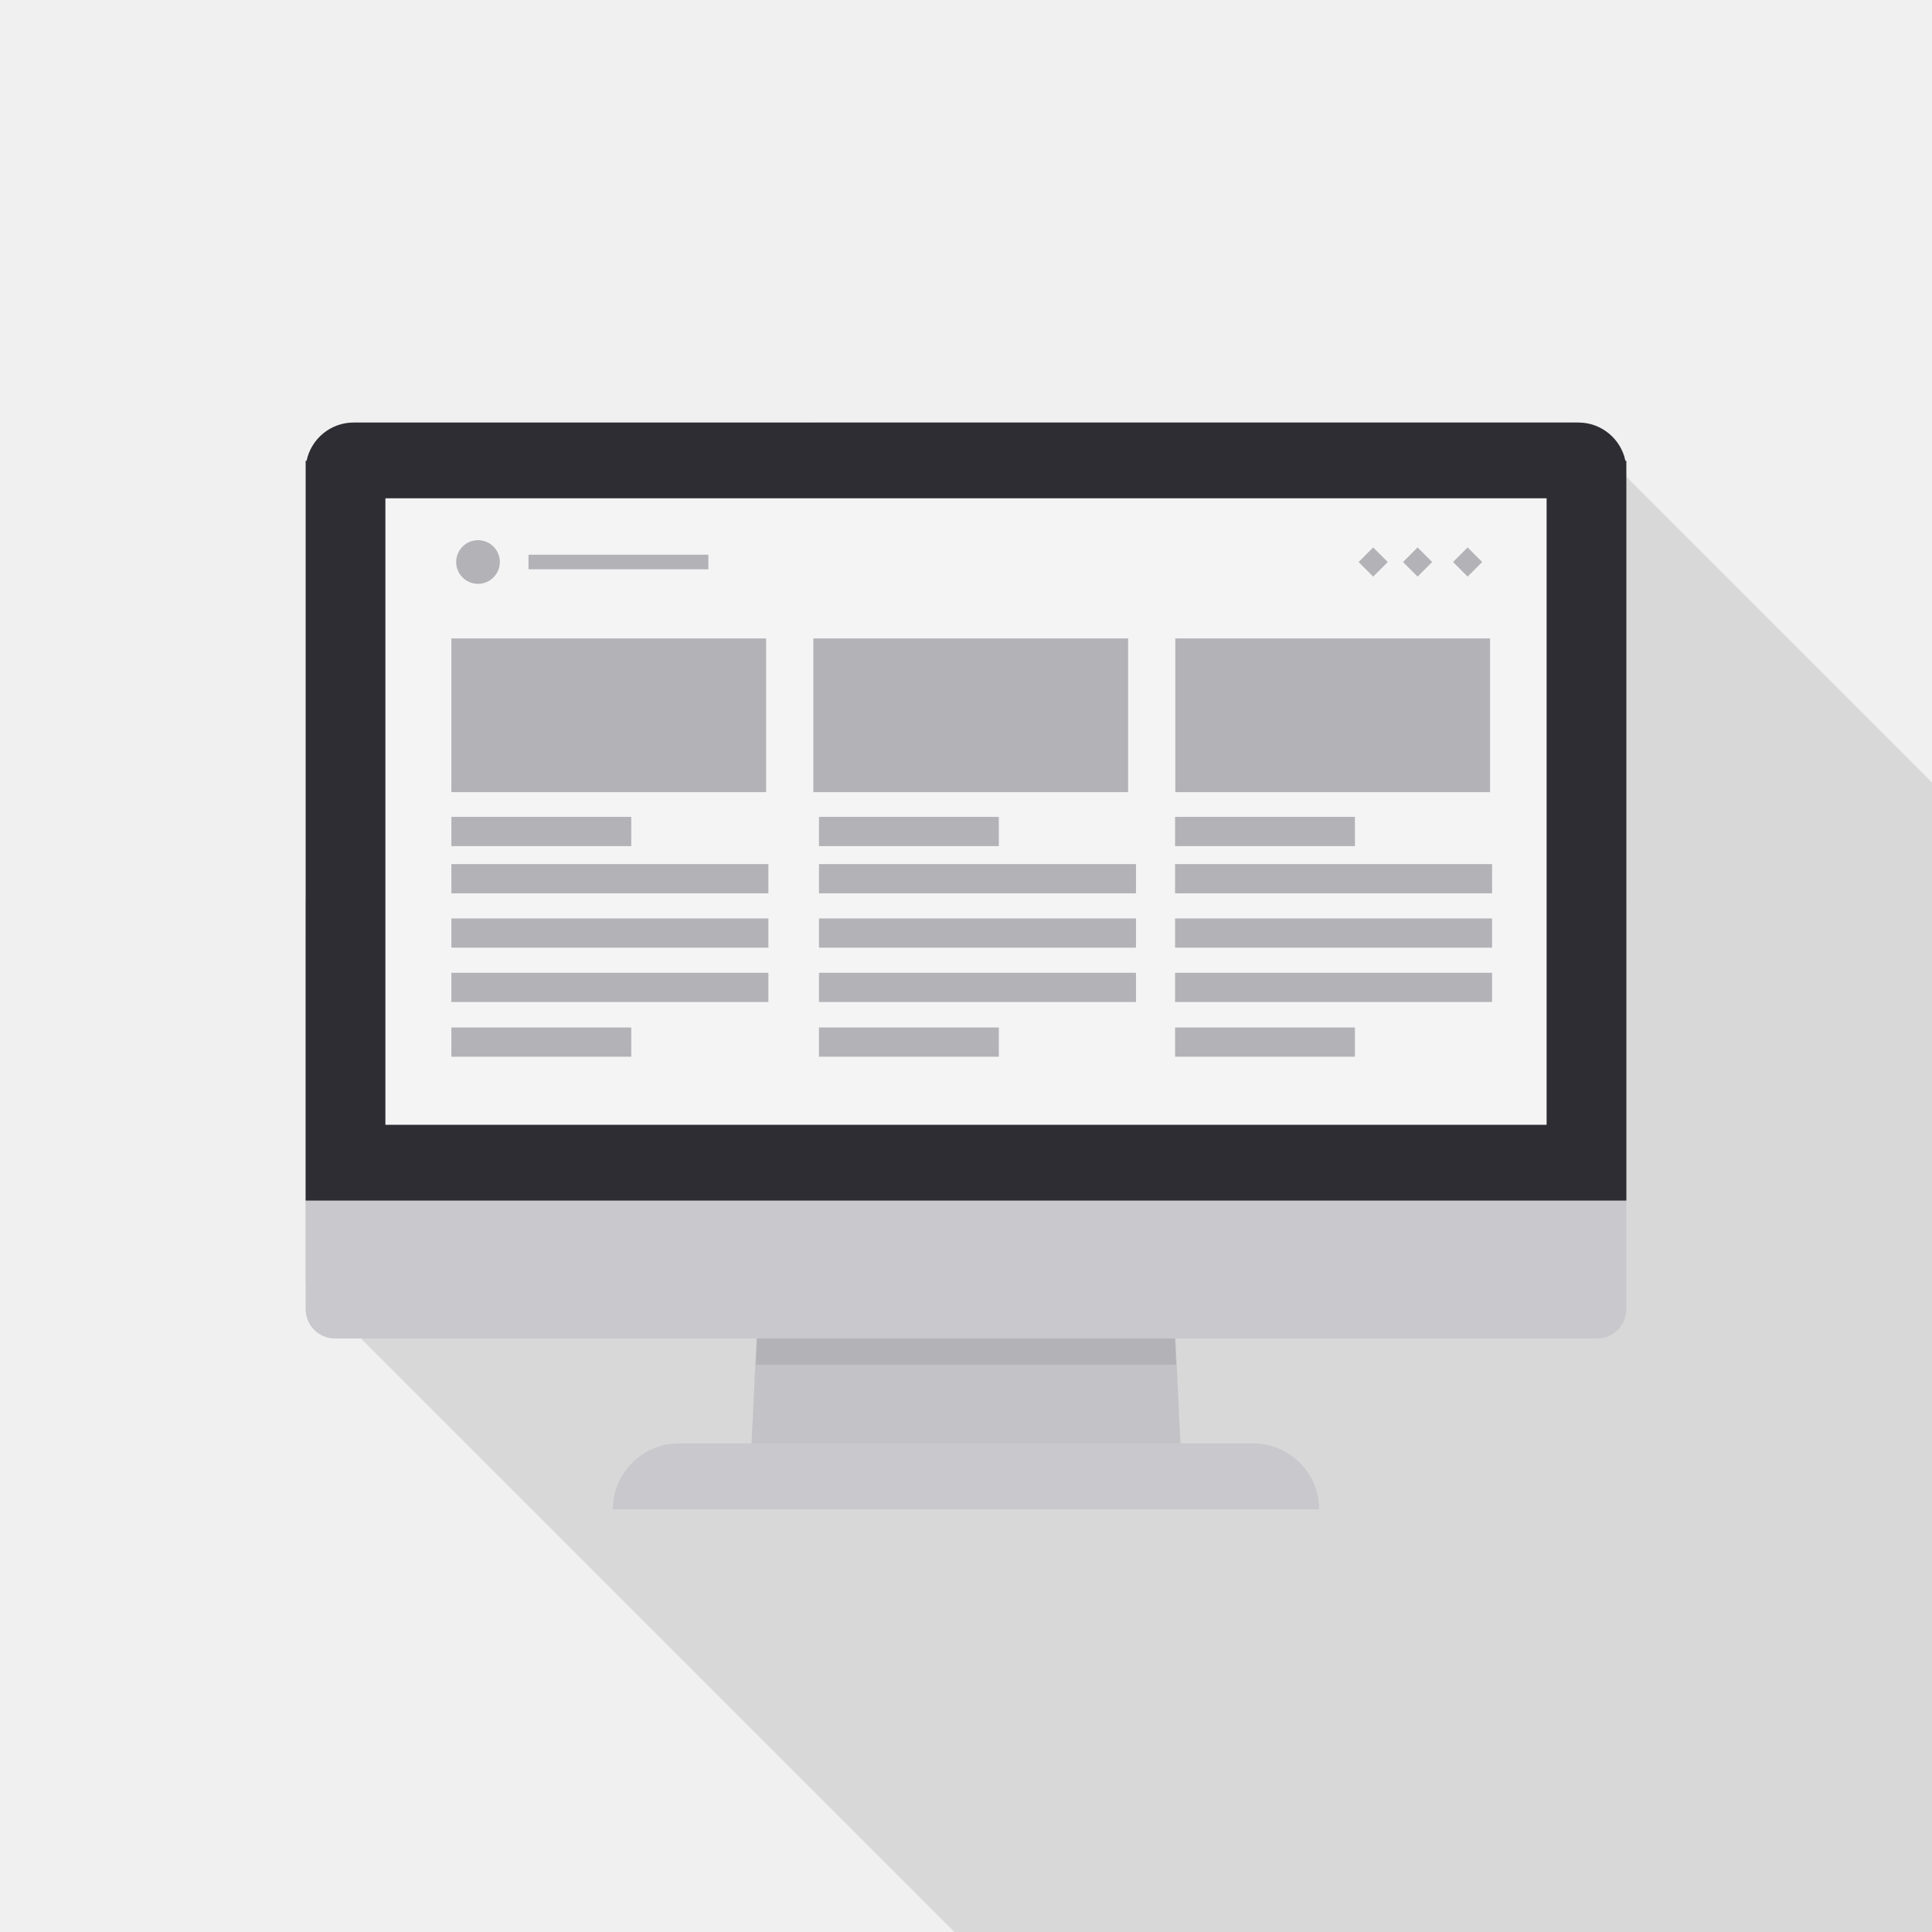
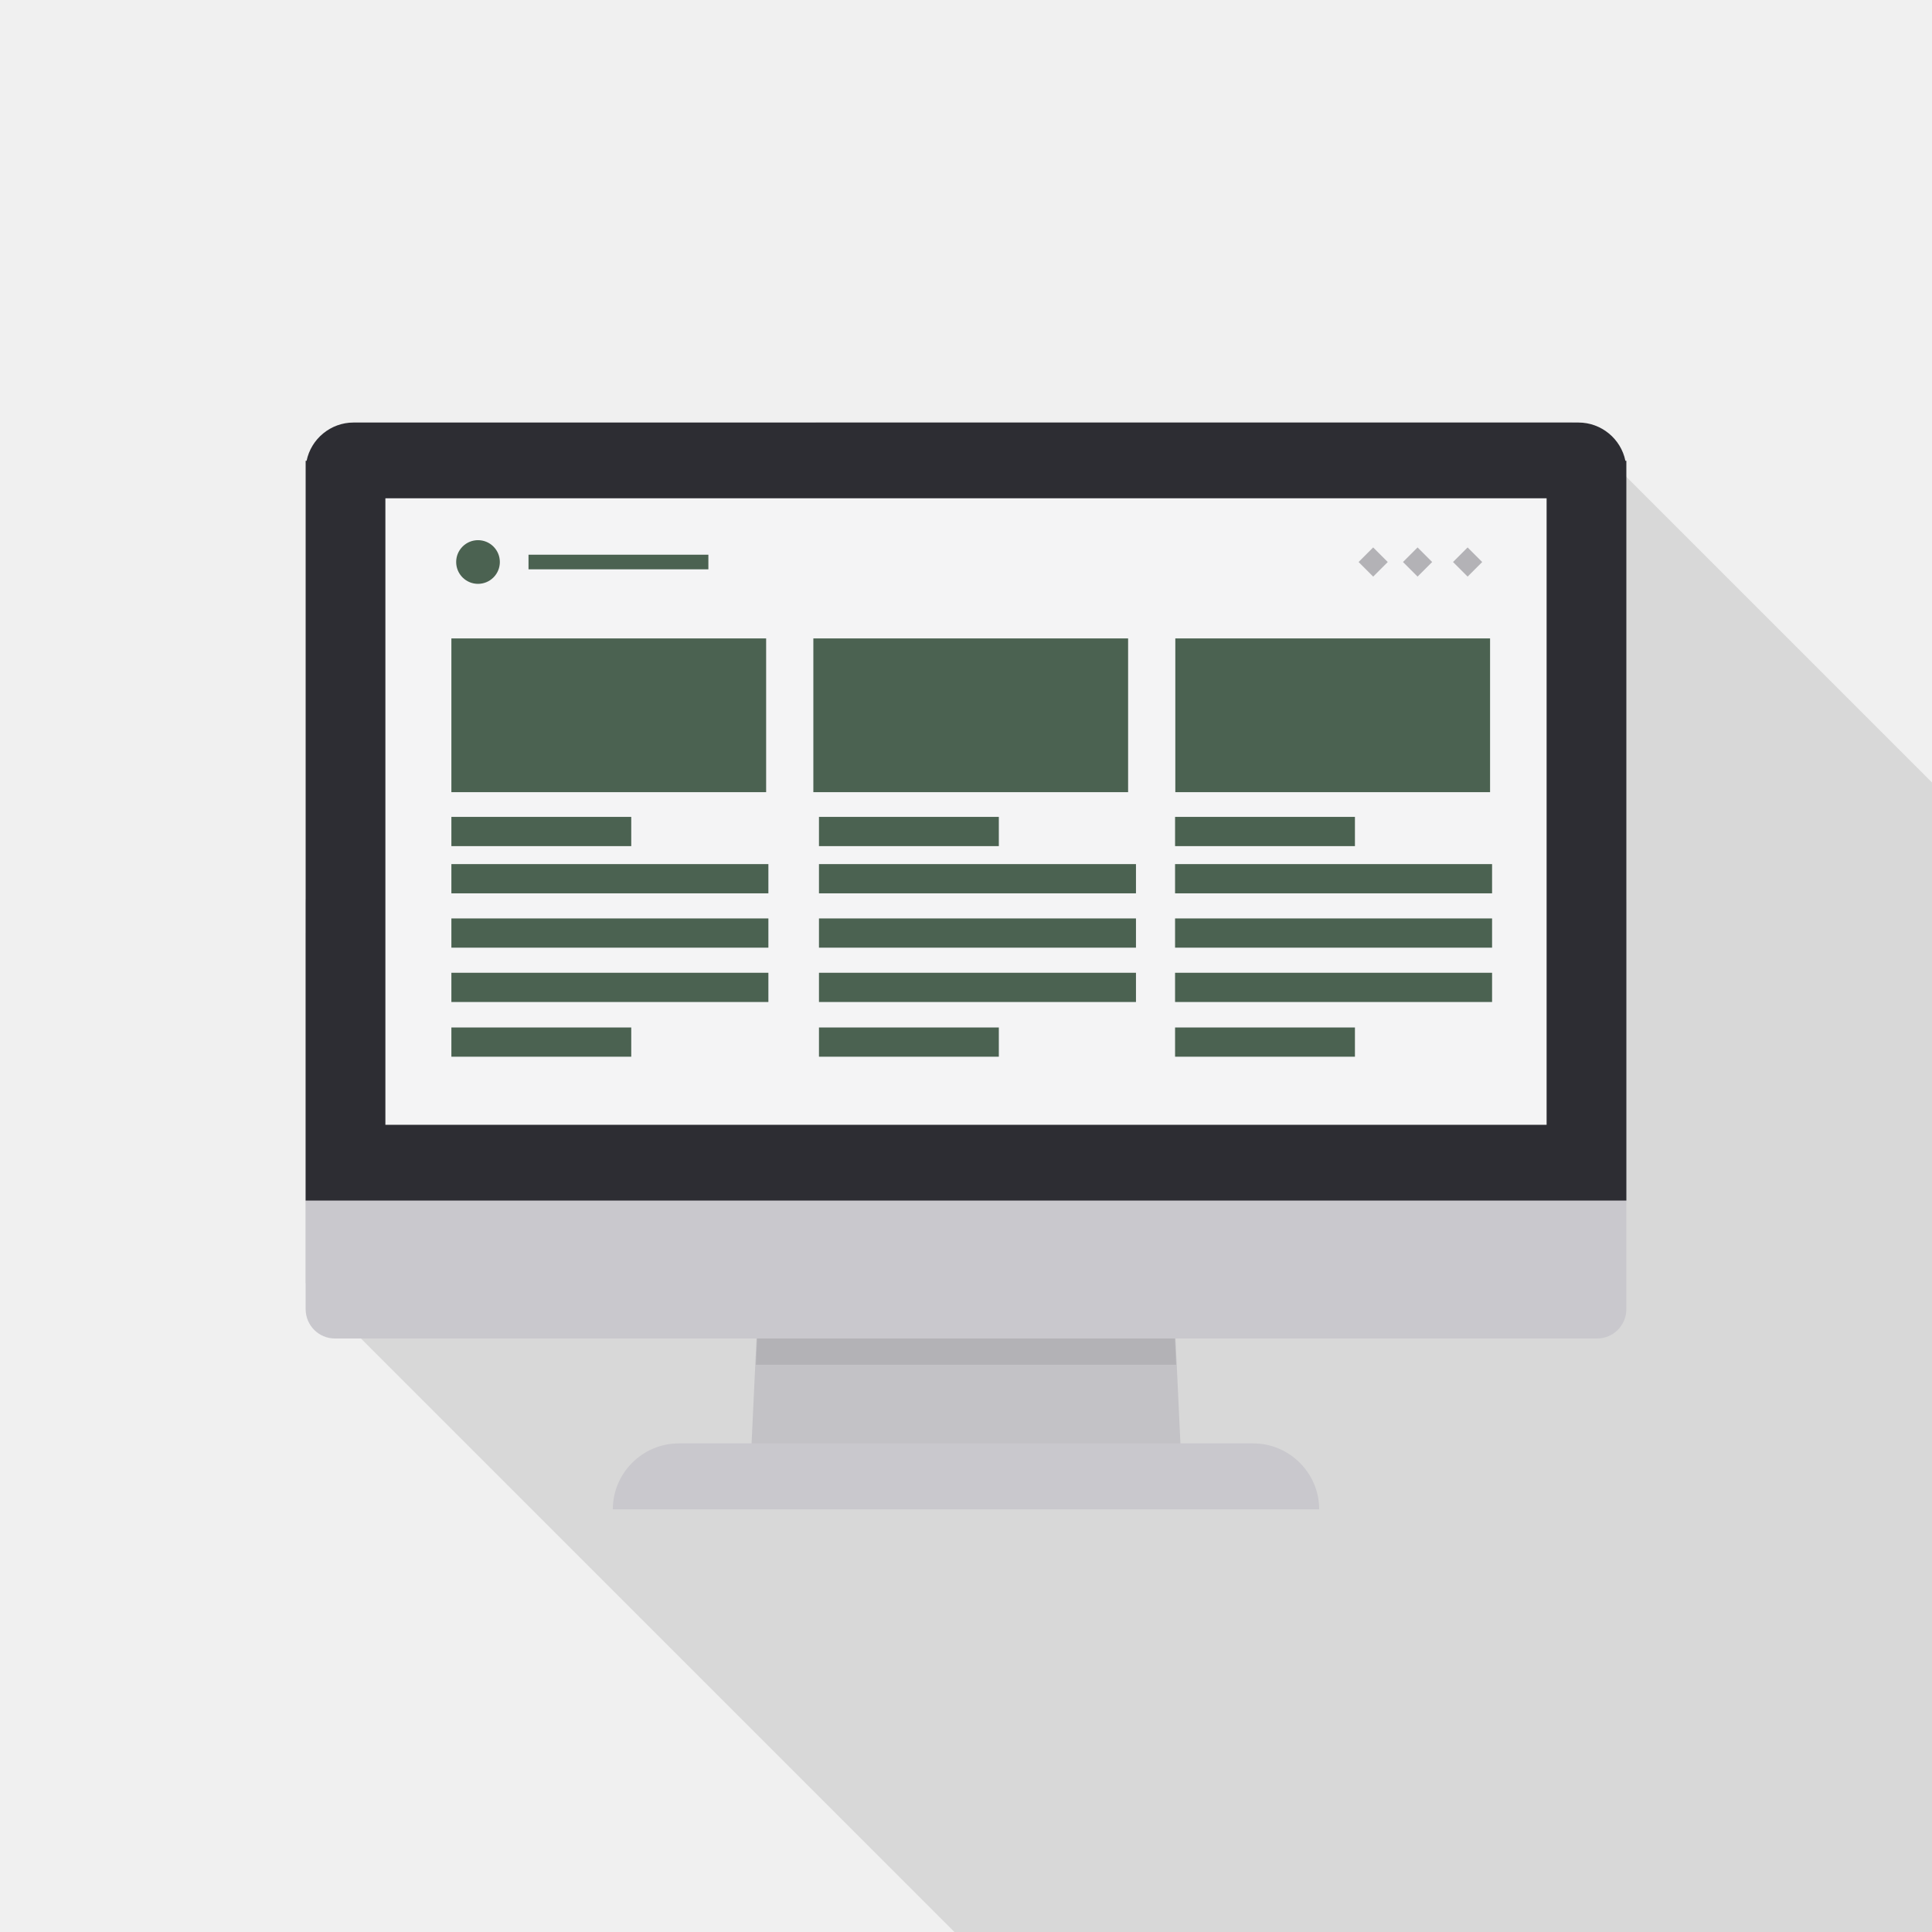
<svg xmlns="http://www.w3.org/2000/svg" version="1.1" id="_x30_" x="0px" y="0px" viewBox="0 0 512 512" style="enable-background:new 0 0 512 512;" xml:space="preserve">
  <g>
    <rect style="opacity:0;fill:#FFFFFF;" width="512" height="512" />
    <polygon style="opacity:0.1;fill:#040000;" points="512,207.36 512,512 252.928,512 95.642,354.714 80.998,340.07 80.998,247.194    96.614,231.577 102.144,226.048 119.603,208.589 159.027,169.165 177.306,150.887 181.197,146.995 196.147,132.045    216.218,111.974 416.614,111.974  " />
    <g>
      <g>
        <polygon style="fill:#C3C2C6;" points="313.16,389.667 198.84,389.667 202.869,303.87 309.131,303.87    " />
        <polygon style="fill:#B3B2B6;" points="311.684,361.66 200.316,361.66 202.866,307.441 309.134,307.441    " />
        <path style="fill:#C9C8CD;" d="M179.88,382.517H332.12c9.612,0,17.477,7.865,17.477,17.477l0,0H162.404l0,0     C162.404,390.382,170.268,382.517,179.88,382.517z" />
      </g>
      <path style="fill:#C9C8CD;" d="M431.002,239.36v107.571c0,4.301-3.482,7.783-7.731,7.783H88.73c-4.25,0-7.731-3.482-7.731-7.783    V239.36c0-4.301,3.482-7.783,7.731-7.783h334.541C427.52,231.577,431.002,235.059,431.002,239.36z" />
      <path style="fill:#2D2D33;" d="M431.002,122.112v196.045H80.998V122.112h0.256c1.178-5.785,6.349-10.137,12.442-10.137h324.608    c6.093,0,11.264,4.352,12.441,10.137H431.002z" />
      <rect x="102.132" y="132.051" style="fill:#F4F4F5;" width="307.735" height="166.032" />
      <g>
-         <rect x="119.621" y="169.189" style="fill:#B3B2B6;" width="83.413" height="40.742" />
-         <rect x="215.546" y="169.189" style="fill:#B3B2B6;" width="83.413" height="40.742" />
-         <rect x="311.471" y="169.189" style="fill:#B3B2B6;" width="83.413" height="40.742" />
-         <rect x="119.621" y="216.485" style="fill:#B3B2B6;" width="47.665" height="7.746" />
-         <rect x="140.061" y="147.003" style="fill:#B3B2B6;" width="47.665" height="3.873" />
-         <rect x="119.621" y="272.292" style="fill:#B3B2B6;" width="47.665" height="7.746" />
-         <rect x="119.621" y="228.997" style="fill:#B3B2B6;" width="84.009" height="7.746" />
-         <rect x="119.621" y="243.396" style="fill:#B3B2B6;" width="84.009" height="7.746" />
-         <rect x="119.621" y="257.794" style="fill:#B3B2B6;" width="84.009" height="7.746" />
-         <rect x="217.035" y="216.485" style="fill:#B3B2B6;" width="47.665" height="7.746" />
-         <rect x="217.035" y="272.292" style="fill:#B3B2B6;" width="47.665" height="7.746" />
-         <rect x="217.035" y="228.997" style="fill:#B3B2B6;" width="84.009" height="7.746" />
-         <rect x="217.035" y="243.396" style="fill:#B3B2B6;" width="84.009" height="7.746" />
-         <rect x="217.035" y="257.794" style="fill:#B3B2B6;" width="84.009" height="7.746" />
-         <rect x="311.406" y="216.485" style="fill:#B3B2B6;" width="47.665" height="7.746" />
-         <rect x="311.406" y="272.292" style="fill:#B3B2B6;" width="47.665" height="7.746" />
-         <rect x="311.405" y="228.997" style="fill:#B3B2B6;" width="84.009" height="7.746" />
-         <rect x="311.405" y="243.396" style="fill:#B3B2B6;" width="84.009" height="7.746" />
-         <rect x="311.405" y="257.794" style="fill:#B3B2B6;" width="84.009" height="7.746" />
-         <path style="fill:#B3B2B6;" d="M130.77,144.846L130.77,144.846c2.26,2.26,2.26,5.925,0,8.185l0,0c-2.26,2.26-5.925,2.26-8.185,0     l0,0c-2.26-2.26-2.26-5.925,0-8.185l0,0C124.845,142.586,128.51,142.586,130.77,144.846z" />
+         <rect x="119.621" y="169.189" style="fill:#4b6251;" width="83.413" height="40.742" />
+         <rect x="215.546" y="169.189" style="fill:#4b6251;" width="83.413" height="40.742" />
+         <rect x="311.471" y="169.189" style="fill:#4b6251;" width="83.413" height="40.742" />
+         <rect x="119.621" y="216.485" style="fill:#4b6251;" width="47.665" height="7.746" />
+         <rect x="140.061" y="147.003" style="fill:#4b6251;" width="47.665" height="3.873" />
+         <rect x="119.621" y="272.292" style="fill:#4b6251;" width="47.665" height="7.746" />
+         <rect x="119.621" y="228.997" style="fill:#4b6251;" width="84.009" height="7.746" />
+         <rect x="119.621" y="243.396" style="fill:#4b6251;" width="84.009" height="7.746" />
+         <rect x="119.621" y="257.794" style="fill:#4b6251;" width="84.009" height="7.746" />
+         <rect x="217.035" y="216.485" style="fill:#4b6251;" width="47.665" height="7.746" />
+         <rect x="217.035" y="272.292" style="fill:#4b6251;" width="47.665" height="7.746" />
+         <rect x="217.035" y="228.997" style="fill:#4b6251;" width="84.009" height="7.746" />
+         <rect x="217.035" y="243.396" style="fill:#4b6251;" width="84.009" height="7.746" />
+         <rect x="217.035" y="257.794" style="fill:#4b6251;" width="84.009" height="7.746" />
+         <rect x="311.406" y="216.485" style="fill:#4b6251;" width="47.665" height="7.746" />
+         <rect x="311.406" y="272.292" style="fill:#4b6251;" width="47.665" height="7.746" />
+         <rect x="311.405" y="228.997" style="fill:#4b6251;" width="84.009" height="7.746" />
+         <rect x="311.405" y="243.396" style="fill:#4b6251;" width="84.009" height="7.746" />
+         <rect x="311.405" y="257.794" style="fill:#4b6251;" width="84.009" height="7.746" />
+         <path style="fill:#4b6251;" d="M130.77,144.846L130.77,144.846c2.26,2.26,2.26,5.925,0,8.185l0,0c-2.26,2.26-5.925,2.26-8.185,0     l0,0c-2.26-2.26-2.26-5.925,0-8.185l0,0C124.845,142.586,128.51,142.586,130.77,144.846z" />
        <rect x="372.936" y="146.206" transform="matrix(-0.7071 -0.7071 0.7071 -0.7071 535.9921 519.893)" style="fill:#B3B2B6;" width="5.467" height="5.467" />
        <rect x="386.193" y="146.206" transform="matrix(-0.7071 -0.7071 0.7071 -0.7071 558.6276 529.2647)" style="fill:#B3B2B6;" width="5.467" height="5.467" />
        <rect x="361.169" y="146.206" transform="matrix(-0.7071 -0.7071 0.7071 -0.7071 515.9042 511.5723)" style="fill:#B3B2B6;" width="5.467" height="5.467" />
      </g>
    </g>
  </g>
</svg>
